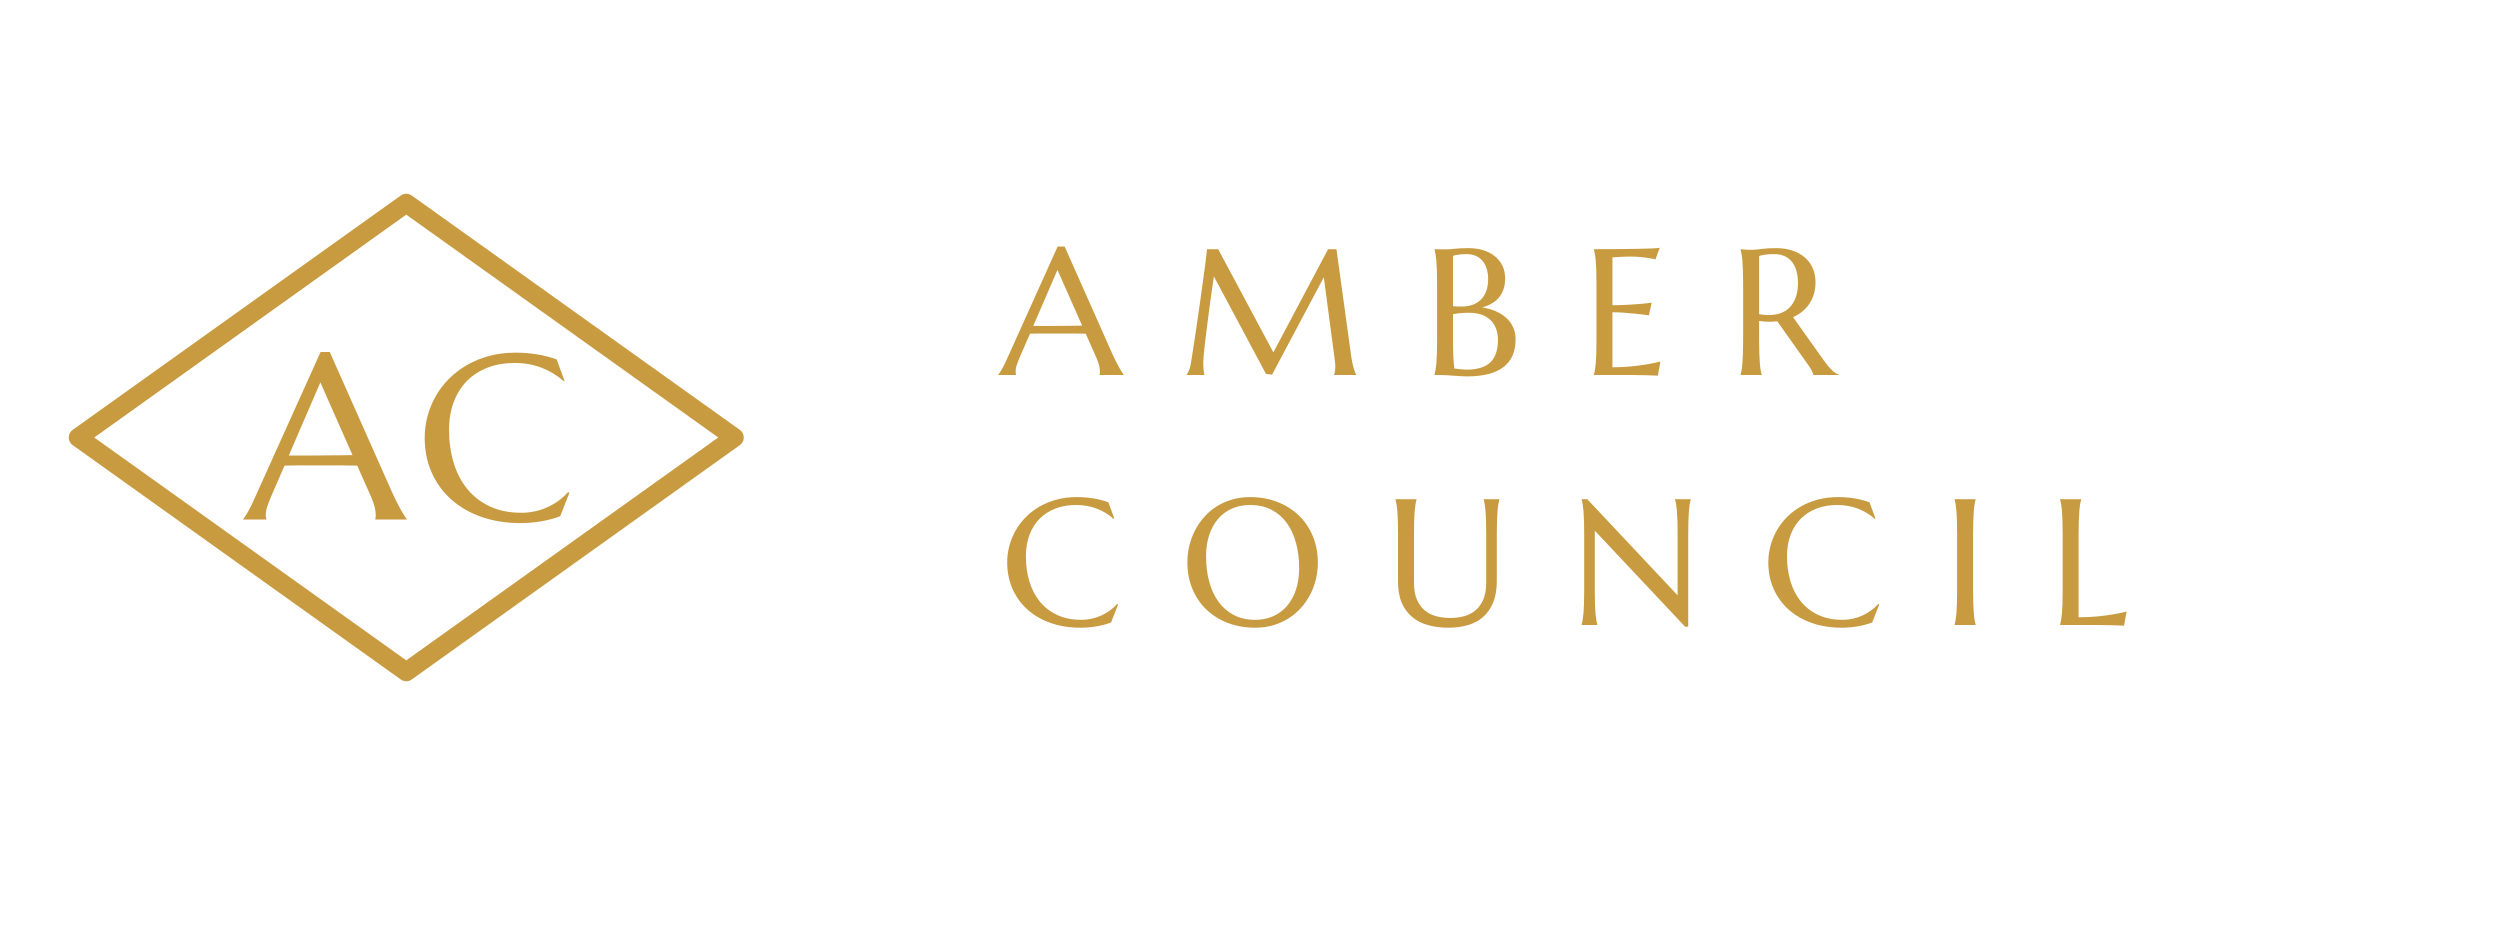
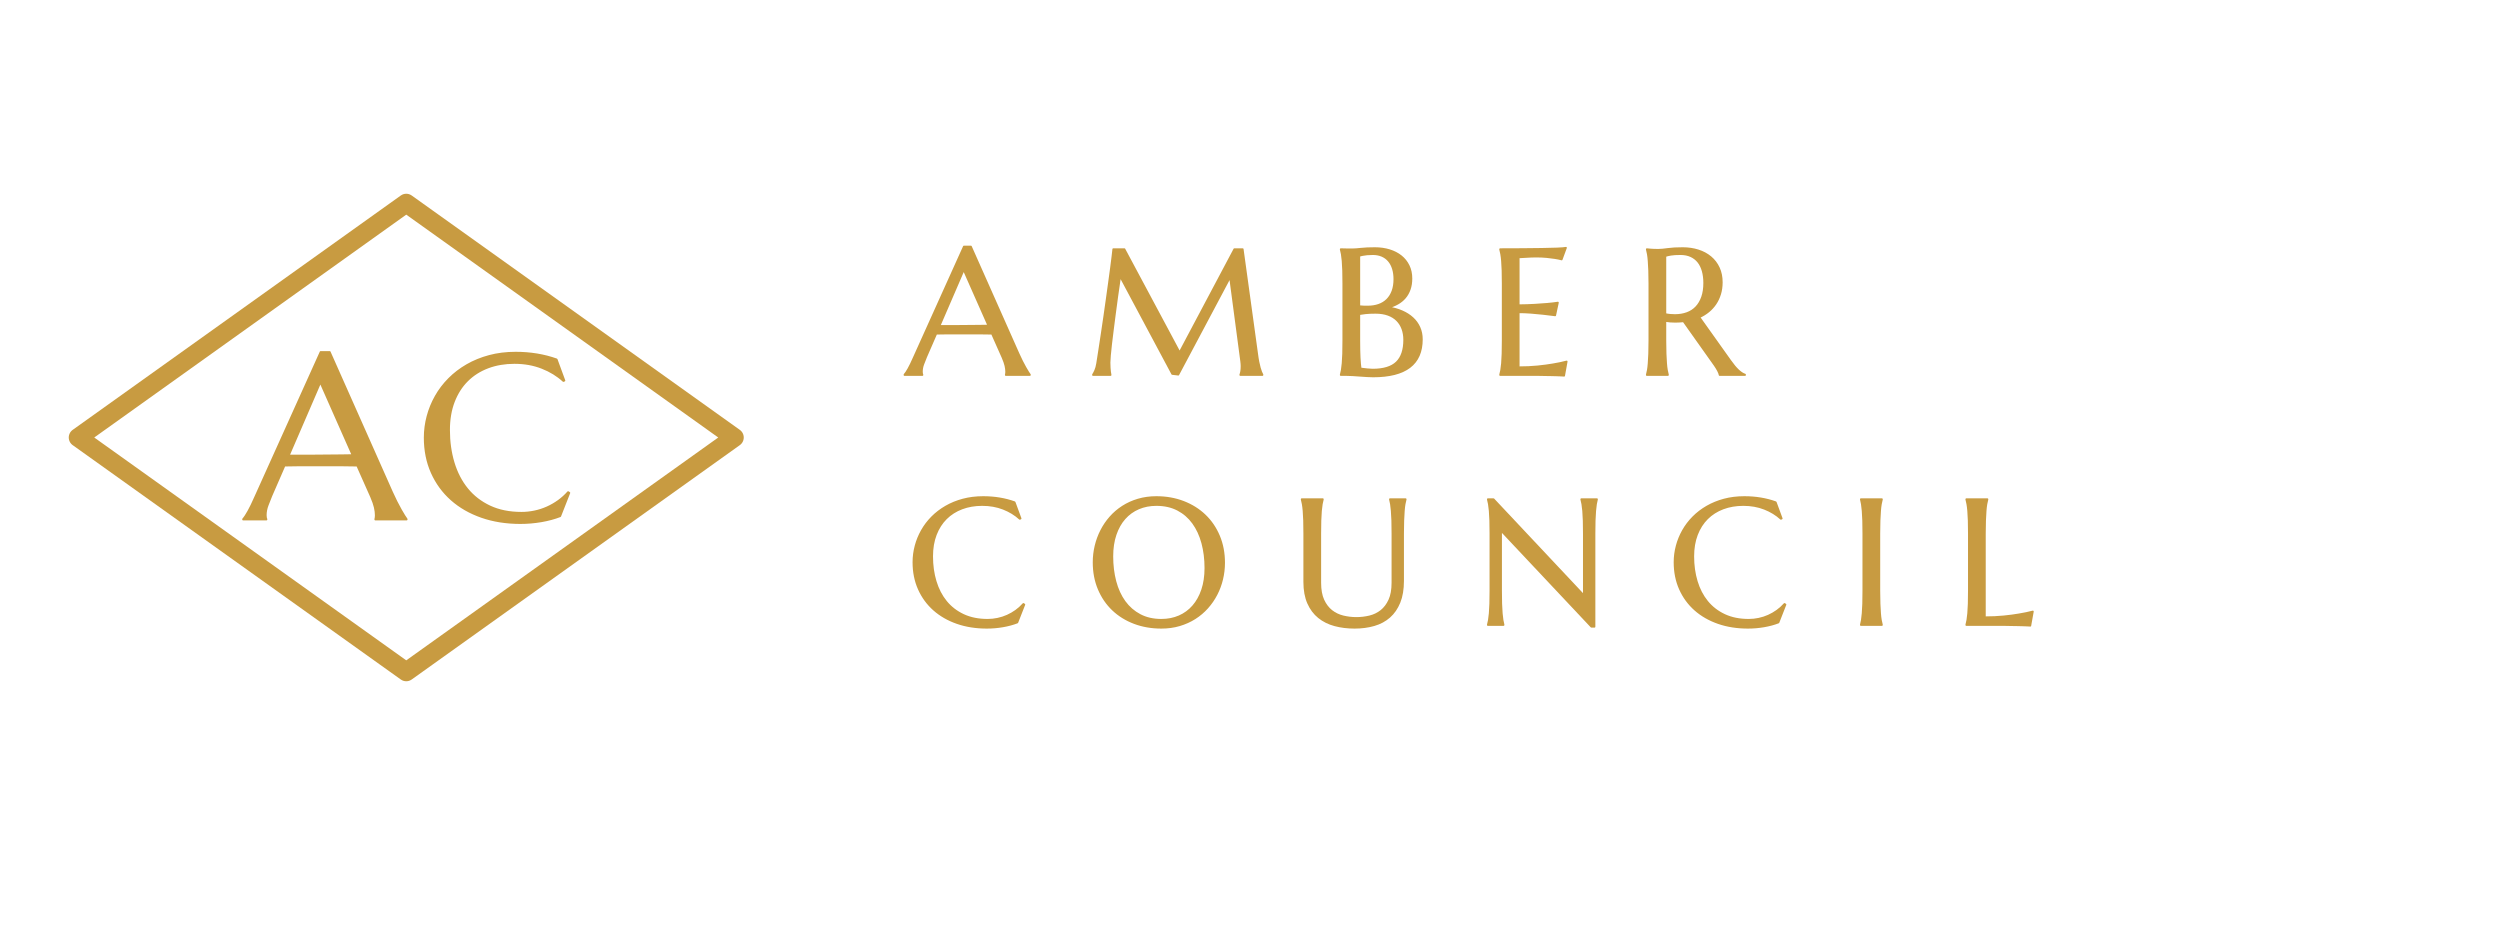
<svg xmlns="http://www.w3.org/2000/svg" width="320" height="120" viewBox="0 0 320 120" role="img" aria-label="Amber Council">
  <g fill="none" stroke="#C89B41" stroke-width="2.4" stroke-linejoin="round">
    <path d="M52 26 L94 56 L52 86 L10 56 Z" />
  </g>
-   <g transform="translate(31.41,66.50) scale(0.01465,-0.01465)" fill="#C89B41">
+   <g transform="translate(31.41,66.50) scale(0.01465,-0.01465)" fill="#C89B41" stroke="#C89B41" stroke-width="15" stroke-linejoin="round">
    <path transform="translate(0.0,0)" d="M1135 0V4Q1137 9 1138.0 19.0Q1139 29 1139 37Q1139 68 1130.5 105.5Q1122 143 1098 199L977 471Q921 473 828.0 473.0Q735 473 627 473Q548 473 474.5 473.0Q401 473 342 471L227 207Q212 170 195.0 126.0Q178 82 178 37Q178 24 180.0 15.5Q182 7 184 4V0H-20V4Q-2 23 25.0 71.5Q52 120 84 193L657 1464H737L1280 242Q1299 199 1319.5 158.5Q1340 118 1358.0 86.0Q1376 54 1390.0 32.0Q1404 10 1409 4V0ZM487 559Q545 559 606.0 559.5Q667 560 725.5 560.5Q784 561 838.0 561.5Q892 562 936 563L655 1198L379 559Z" />
    <path transform="translate(1484.6,0)" d="M1303 1214 1294 1210Q1216 1282 1106.5 1325.0Q997 1368 866 1368Q740 1368 635.0 1328.5Q530 1289 454.5 1214.0Q379 1139 337.0 1030.0Q295 921 295 782Q295 629 335.0 496.5Q375 364 454.0 267.0Q533 170 651.5 114.5Q770 59 928 59Q985 59 1042.0 71.0Q1099 83 1151.5 106.5Q1204 130 1250.5 163.5Q1297 197 1335 240L1346 233L1266 29Q1191 0 1100.5 -15.5Q1010 -31 918 -31Q733 -31 579.5 22.5Q426 76 315.5 174.0Q205 272 143.5 409.5Q82 547 82 715Q82 810 106.5 902.0Q131 994 178.0 1077.0Q225 1160 294.0 1229.5Q363 1299 451.5 1350.0Q540 1401 646.5 1429.5Q753 1458 877 1458Q1070 1458 1235 1399Z" />
  </g>
-   <g transform="translate(128.00,48.00) scale(0.01123,-0.01123)" fill="#C89B41">
+   <g transform="translate(116.00,48.00) scale(0.01123,-0.01123)" fill="#C89B41" stroke="#C89B41" stroke-width="20" stroke-linejoin="round">
    <path transform="translate(0.0,0)" d="M1135 0V4Q1137 9 1138.0 19.0Q1139 29 1139 37Q1139 68 1130.5 105.5Q1122 143 1098 199L977 471Q921 473 828.0 473.0Q735 473 627 473Q548 473 474.5 473.0Q401 473 342 471L227 207Q212 170 195.0 126.0Q178 82 178 37Q178 24 180.0 15.5Q182 7 184 4V0H-20V4Q-2 23 25.0 71.5Q52 120 84 193L657 1464H737L1280 242Q1299 199 1319.5 158.5Q1340 118 1358.0 86.0Q1376 54 1390.0 32.0Q1404 10 1409 4V0ZM487 559Q545 559 606.0 559.5Q667 560 725.5 560.5Q784 561 838.0 561.5Q892 562 936 563L655 1198L379 559Z" />
    <path transform="translate(2056.8,0)" d="M72 4Q83 20 97.0 51.5Q111 83 119 131Q130 201 143.5 288.5Q157 376 171.5 472.0Q186 568 200.5 668.5Q215 769 228.5 866.5Q242 964 254.5 1054.5Q267 1145 277.0 1220.0Q287 1295 293.5 1350.5Q300 1406 303 1434H430L1059 258L1683 1434H1778L1942 246Q1949 190 1957.0 150.0Q1965 110 1973.0 81.5Q1981 53 1988.5 34.5Q1996 16 2003 4V0H1751V4Q1756 15 1760.5 40.0Q1765 65 1765 100Q1765 113 1764.0 126.5Q1763 140 1761 156L1634 1114L1044 4L975 12L381 1124Q346 887 320 686Q309 600 298.0 514.5Q287 429 278.5 355.0Q270 281 265.0 224.5Q260 168 260 141Q260 107 262.0 81.0Q264 55 266 37Q269 16 272 0H72Z" />
    <path transform="translate(4809.7,0)" d="M172 1042Q172 1127 170.0 1190.5Q168 1254 164.0 1300.5Q160 1347 154.5 1378.0Q149 1409 143 1430V1434Q163 1433 185 1433Q204 1432 227.5 1432.0Q251 1432 276 1432Q312 1432 373.5 1439.0Q435 1446 532 1446Q622 1446 698.0 1422.5Q774 1399 829.5 1355.0Q885 1311 916.5 1246.5Q948 1182 948 1100Q948 1031 929.0 976.5Q910 922 875.5 881.5Q841 841 792.5 813.5Q744 786 686 770Q771 757 841.0 726.5Q911 696 961.5 650.0Q1012 604 1039.5 542.5Q1067 481 1067 406Q1067 195 928.0 89.5Q789 -16 512 -16Q482 -16 442.0 -13.5Q402 -11 360.5 -8.0Q319 -5 279.0 -2.5Q239 0 209 0H143V4Q149 25 154.5 56.0Q160 87 164.0 133.0Q168 179 170.0 242.5Q172 306 172 391ZM539 709Q471 709 425.0 704.0Q379 699 354 694V391Q354 274 358.0 198.0Q362 122 369 74Q407 69 445.0 65.0Q483 61 506 61Q693 61 779.5 144.5Q866 228 866 401Q866 469 845.5 525.5Q825 582 784.5 623.0Q744 664 682.5 686.5Q621 709 539 709ZM354 784Q382 781 404.0 780.5Q426 780 451 780Q519 780 575.0 799.5Q631 819 670.5 858.0Q710 897 732.0 955.5Q754 1014 754 1092Q754 1157 738.0 1210.0Q722 1263 690.5 1300.5Q659 1338 613.0 1358.0Q567 1378 508 1378Q470 1378 441.5 1375.0Q413 1372 393 1368Q370 1364 354 1358Z" />
    <path transform="translate(6626.5,0)" d="M143 1434Q268 1434 391.5 1435.0Q515 1436 618.0 1437.5Q721 1439 794.0 1442.0Q867 1445 893 1450L844 1317Q811 1326 767 1333Q729 1339 674.5 1344.5Q620 1350 549 1350Q525 1350 491.5 1348.5Q458 1347 427 1345Q391 1343 354 1341V795Q457 796 540.0 801.0Q623 806 681 811Q749 817 801 825L770 680Q701 689 629 697Q567 704 494.0 709.5Q421 715 354 715V88Q472 88 571.0 98.0Q670 108 744 121Q830 135 901 154L872 -8Q860 -7 836.0 -6.0Q812 -5 782.5 -4.0Q753 -3 720.5 -2.5Q688 -2 659.0 -1.5Q630 -1 607.5 -0.5Q585 0 575 0H143V4Q149 25 154.5 56.0Q160 87 164.0 133.0Q168 179 170.0 242.5Q172 306 172 391V1042Q172 1127 170.0 1190.5Q168 1254 164.0 1300.5Q160 1347 154.5 1378.0Q149 1409 143 1430V1434Z" />
    <path transform="translate(8298.3,0)" d="M354 391Q354 306 356.5 242.5Q359 179 362.5 133.0Q366 87 371.5 56.0Q377 25 383 4V0H143V4Q149 25 154.5 56.0Q160 87 163.5 133.0Q167 179 169.5 242.0Q172 305 172 391V1042Q172 1127 169.5 1190.5Q167 1254 163.5 1300.0Q160 1346 154.5 1377.5Q149 1409 143 1430V1434L185 1430Q204 1428 227.5 1427.5Q251 1427 276 1427Q315 1427 381.5 1436.5Q448 1446 551 1446Q647 1446 728.5 1420.0Q810 1394 870.0 1344.0Q930 1294 963.5 1221.5Q997 1149 997 1057Q997 985 978.5 923.5Q960 862 926.5 812.0Q893 762 846.0 723.5Q799 685 741 659L1092 166Q1118 129 1140.5 102.0Q1163 75 1183.5 55.5Q1204 36 1223.0 23.5Q1242 11 1262 4V0H973Q970 19 953.5 50.5Q937 82 915 113L561 612Q538 610 515.0 608.5Q492 607 468 607Q440 607 411.5 609.0Q383 611 354 616ZM354 694Q381 688 409.0 685.5Q437 683 463 683Q538 683 600.0 705.5Q662 728 705.5 774.0Q749 820 773.0 888.5Q797 957 797 1049Q797 1124 780.0 1185.0Q763 1246 729.5 1288.5Q696 1331 645.0 1354.5Q594 1378 526 1378Q457 1378 416.0 1371.0Q375 1364 354 1356Z" />
  </g>
-   <g transform="translate(128.00,80.00) scale(0.01123,-0.01123)" fill="#C89B41">
+   <g transform="translate(116.00,80.00) scale(0.01123,-0.01123)" fill="#C89B41" stroke="#C89B41" stroke-width="20" stroke-linejoin="round">
    <path transform="translate(0.0,0)" d="M1303 1214 1294 1210Q1216 1282 1106.5 1325.0Q997 1368 866 1368Q740 1368 635.0 1328.5Q530 1289 454.5 1214.0Q379 1139 337.0 1030.0Q295 921 295 782Q295 629 335.0 496.5Q375 364 454.0 267.0Q533 170 651.5 114.5Q770 59 928 59Q985 59 1042.0 71.0Q1099 83 1151.5 106.5Q1204 130 1250.5 163.5Q1297 197 1335 240L1346 233L1266 29Q1191 0 1100.5 -15.5Q1010 -31 918 -31Q733 -31 579.5 22.5Q426 76 315.5 174.0Q205 272 143.5 409.5Q82 547 82 715Q82 810 106.5 902.0Q131 994 178.0 1077.0Q225 1160 294.0 1229.5Q363 1299 451.5 1350.0Q540 1401 646.5 1429.5Q753 1458 877 1458Q1070 1458 1235 1399Z" />
    <path transform="translate(2053.8,0)" d="M797 1458Q964 1458 1105.5 1403.5Q1247 1349 1350.0 1250.5Q1453 1152 1511.0 1014.0Q1569 876 1569 709Q1569 614 1547.0 522.0Q1525 430 1482.5 348.0Q1440 266 1378.0 196.5Q1316 127 1236.5 76.5Q1157 26 1061.0 -2.5Q965 -31 854 -31Q687 -31 545.5 22.5Q404 76 301.0 174.0Q198 272 140.0 409.5Q82 547 82 715Q82 810 104.0 902.0Q126 994 168.5 1077.0Q211 1160 272.5 1229.5Q334 1299 413.5 1350.0Q493 1401 589.5 1429.5Q686 1458 797 1458ZM854 59Q965 59 1057.0 99.0Q1149 139 1215.5 215.0Q1282 291 1319.0 400.5Q1356 510 1356 649Q1356 803 1320.5 934.5Q1285 1066 1215.0 1162.5Q1145 1259 1040.5 1313.5Q936 1368 797 1368Q686 1368 594.0 1328.5Q502 1289 435.5 1214.0Q369 1139 332.0 1030.0Q295 921 295 782Q295 629 330.0 496.5Q365 364 435.0 267.0Q505 170 610.0 114.5Q715 59 854 59Z" />
    <path transform="translate(4372.7,0)" d="M1169 1042Q1169 1127 1167.0 1190.5Q1165 1254 1161.0 1300.5Q1157 1347 1152.0 1378.0Q1147 1409 1141 1430V1434H1319V1430Q1313 1409 1307.5 1378.0Q1302 1347 1298.5 1300.5Q1295 1254 1292.5 1190.5Q1290 1127 1290 1042V502Q1290 359 1249.0 258.0Q1208 157 1135.0 92.5Q1062 28 960.0 -1.5Q858 -31 737 -31Q616 -31 511.5 -3.0Q407 25 329.5 87.5Q252 150 208.0 249.5Q164 349 164 492V1042Q164 1127 162.0 1190.5Q160 1254 156.0 1300.5Q152 1347 146.5 1378.0Q141 1409 135 1430V1434H375V1430Q369 1409 363.5 1378.0Q358 1347 354.0 1300.5Q350 1254 348.0 1190.5Q346 1127 346 1042V481Q346 362 381.5 284.5Q417 207 475.0 161.5Q533 116 607.0 98.0Q681 80 758 80Q835 80 909.0 98.0Q983 116 1040.5 161.5Q1098 207 1133.5 284.5Q1169 362 1169 481Z" />
    <path transform="translate(6494.5,0)" d="M199 1434 1229 338V1042Q1229 1127 1227.0 1190.5Q1225 1254 1221.0 1300.5Q1217 1347 1211.5 1378.0Q1206 1409 1200 1430V1434H1378V1430Q1372 1409 1367.0 1378.0Q1362 1347 1358.0 1300.5Q1354 1254 1352.0 1190.5Q1350 1127 1350 1042V-20H1315L285 1075V391Q285 306 287.0 242.5Q289 179 293.0 133.0Q297 87 302.0 56.0Q307 25 313 4V0H135V4Q141 25 146.5 56.0Q152 87 156.0 133.0Q160 179 162.0 242.5Q164 306 164 391V1042Q164 1127 162.0 1190.5Q160 1254 156.0 1300.5Q152 1347 146.5 1378.0Q141 1409 135 1430V1434Z" />
    <path transform="translate(8675.3,0)" d="M1303 1214 1294 1210Q1216 1282 1106.5 1325.0Q997 1368 866 1368Q740 1368 635.0 1328.5Q530 1289 454.5 1214.0Q379 1139 337.0 1030.0Q295 921 295 782Q295 629 335.0 496.5Q375 364 454.0 267.0Q533 170 651.5 114.5Q770 59 928 59Q985 59 1042.0 71.0Q1099 83 1151.5 106.5Q1204 130 1250.5 163.5Q1297 197 1335 240L1346 233L1266 29Q1191 0 1100.5 -15.5Q1010 -31 918 -31Q733 -31 579.5 22.5Q426 76 315.5 174.0Q205 272 143.5 409.5Q82 547 82 715Q82 810 106.5 902.0Q131 994 178.0 1077.0Q225 1160 294.0 1229.5Q363 1299 451.5 1350.0Q540 1401 646.5 1429.5Q753 1458 877 1458Q1070 1458 1235 1399Z" />
    <path transform="translate(10729.1,0)" d="M152 4Q158 25 163.0 56.0Q168 87 172.0 133.0Q176 179 178.0 242.5Q180 306 180 391V1042Q180 1127 178.0 1190.5Q176 1254 172.0 1300.5Q168 1347 163.0 1378.0Q158 1409 152 1430V1434H391V1430Q385 1409 379.5 1378.0Q374 1347 370.5 1300.5Q367 1254 364.5 1190.5Q362 1127 362 1042V391Q362 306 364.5 242.5Q367 179 370.5 133.0Q374 87 379.5 56.0Q385 25 391 4V0H152Z" />
    <path transform="translate(11940.0,0)" d="M354 88Q472 88 571.0 98.0Q670 108 744 121Q830 135 901 154L872 -8Q860 -7 836.0 -6.0Q812 -5 782.5 -4.0Q753 -3 720.5 -2.5Q688 -2 659.0 -1.5Q630 -1 607.5 -0.5Q585 0 575 0H143V4Q149 25 154.5 56.0Q160 87 164.0 133.0Q168 179 170.0 242.5Q172 306 172 391V1042Q172 1127 170.0 1190.5Q168 1254 164.0 1300.5Q160 1347 154.5 1378.0Q149 1409 143 1430V1434H383V1430Q377 1409 371.5 1378.0Q366 1347 362.5 1300.5Q359 1254 356.5 1190.5Q354 1127 354 1042Z" />
  </g>
</svg>
